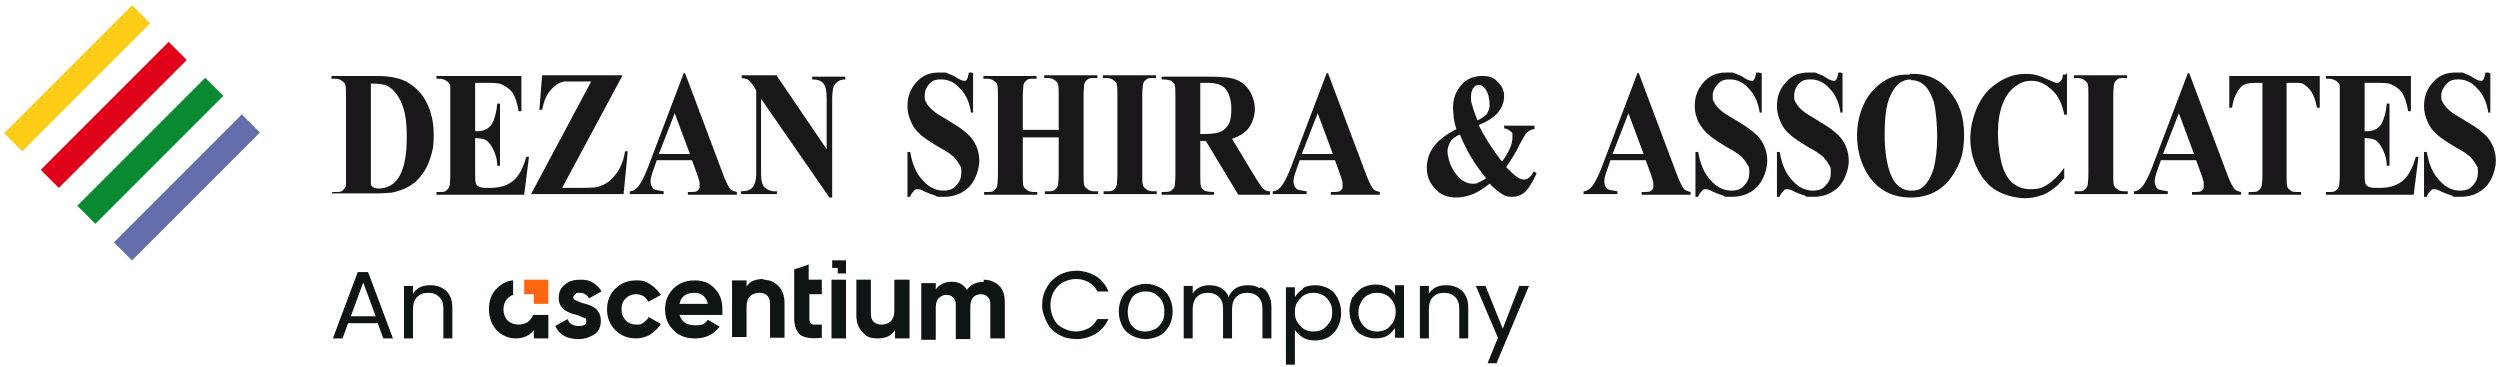
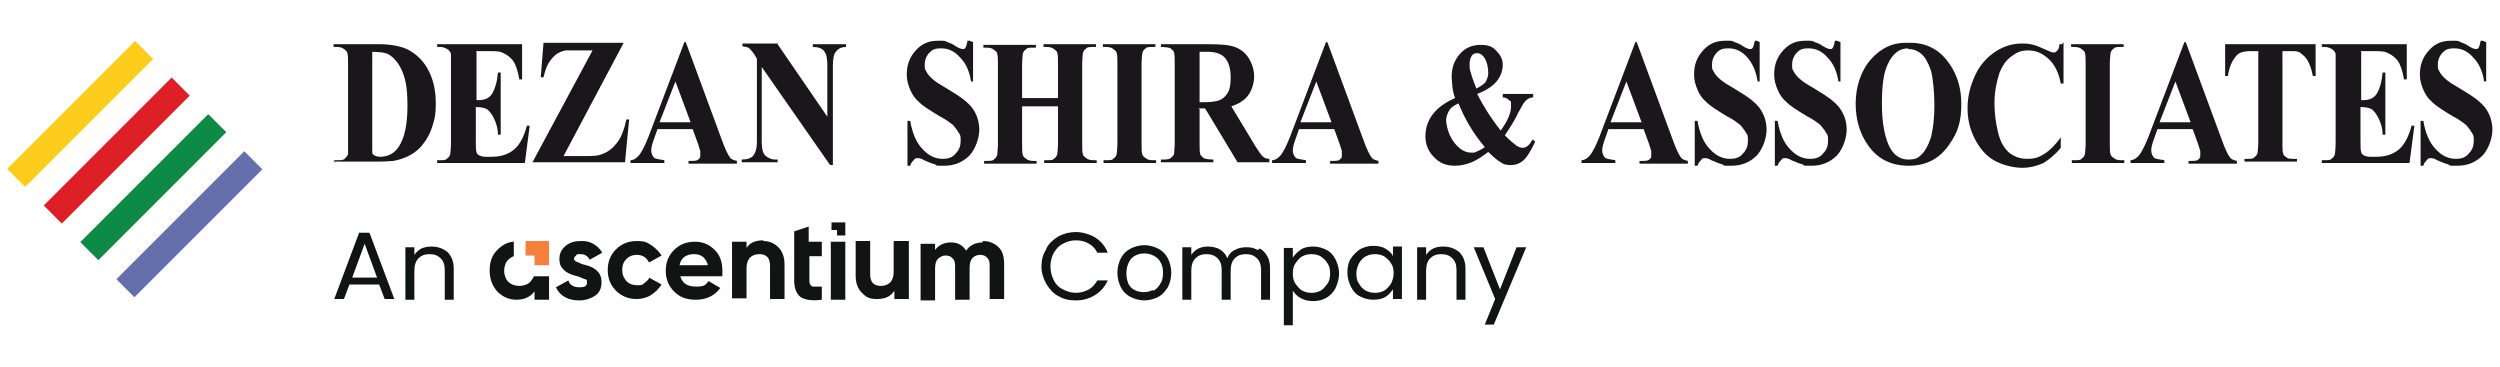
<svg xmlns="http://www.w3.org/2000/svg" id="Layer_1" version="1.1" viewBox="0 0 362 53">
  <defs>
    <style>
      .st0 {
-         fill: #088a30;
+         fill: #656fab;
      }

      .st1 {
+         fill: #101514;
+       }
+ 
+       .st2 {
+         fill: #f57f3b;
+       }
+ 
+       .st3 {
        fill: #1a171b;
      }

-       .st2 {
-         fill: #fdcc19;
-       }
- 
-       .st3 {
-         fill: #e1001a;
-       }
- 
      .st4 {
-         fill: #0f1514;
+         fill: #fccc1a;
      }

      .st5 {
-         fill: #f61;
+         fill: #0f8a44;
      }

      .st6 {
-         fill: #646eac;
+         fill: #df1f26;
      }
    </style>
  </defs>
  <g>
-     <g>
-       <path class="st1" d="M48.1,28.2v-.4h.5c.4,0,.8,0,1-.2.2-.2.4-.4.5-.7,0-.2,0-.7,0-1.6v-11.3c0-.9,0-1.4-.1-1.7,0-.2-.2-.4-.5-.6-.2-.2-.6-.3-1-.3h-.5v-.4h6.6c1.8,0,3.2.3,4.2.8,1.3.7,2.3,1.7,3,3.1.7,1.4,1,2.9,1,4.7s-.2,2.3-.5,3.3c-.3,1-.8,1.9-1.3,2.5-.5.7-1.1,1.2-1.8,1.6-.7.4-1.5.7-2.5.9-.4,0-1.1.1-2.1.1h-6.6M53.7,12v13.4c0,.7,0,1.1,0,1.3,0,.2.2.3.3.4.2.1.5.2.8.2,1.2,0,2.1-.5,2.8-1.4.9-1.3,1.3-3.3,1.3-6s-.3-4-.9-5.3c-.5-1-1.1-1.7-1.8-2.1-.5-.3-1.4-.4-2.6-.4" />
-       <path class="st1" d="M68.8,12v7h.3c.9,0,1.6-.3,2.1-1,.4-.7.7-1.7.8-3h.4v9h-.4c0-1-.3-1.8-.6-2.4-.3-.6-.6-1-1-1.3-.4-.2-.9-.3-1.6-.3v4.8c0,.9,0,1.5.1,1.7,0,.2.2.4.4.5.2.1.5.2.9.2h.9c1.4,0,2.5-.4,3.3-1.1.8-.7,1.4-1.9,1.8-3.4h.4l-.7,5.5h-12.7v-.4h.5c.4,0,.8,0,1-.3.2-.1.3-.3.4-.6,0-.2.1-.7.1-1.6v-11.3c0-.8,0-1.3,0-1.5,0-.3-.2-.5-.4-.7-.3-.2-.7-.4-1.1-.4h-.5v-.4h12.3v5.1h-.4c-.2-1.2-.5-2.1-.9-2.7-.4-.5-.9-.9-1.6-1.2-.4-.2-1.2-.2-2.3-.2h-1.5" />
-       <path class="st1" d="M342.4,12v7h.3c.9,0,1.6-.3,2.1-1,.4-.7.7-1.7.8-3h.4v9h-.4c0-1-.3-1.8-.6-2.4-.3-.6-.6-1-1-1.3-.4-.2-.9-.3-1.6-.3v4.8c0,.9,0,1.5.1,1.7,0,.2.2.4.4.5.2.1.5.2.9.2h.9c1.4,0,2.5-.4,3.3-1.1.8-.7,1.4-1.9,1.8-3.4h.4l-.7,5.5h-12.7v-.4h.5c.4,0,.8,0,1-.3.2-.1.3-.3.4-.6,0-.2.1-.7.1-1.6v-11.3c0-.8,0-1.3,0-1.5,0-.3-.2-.5-.4-.7-.3-.2-.7-.4-1.1-.4h-.5v-.4h12.3v5.1h-.4c-.2-1.2-.5-2.1-.9-2.7-.4-.5-.9-.9-1.6-1.2-.4-.2-1.2-.2-2.3-.2h-1.5" />
-       <path class="st1" d="M90.1,11l-8.7,16.2h2.8c1.3,0,2.2,0,2.8-.3.9-.3,1.6-.9,2.2-1.7.6-.8,1.1-1.9,1.3-3.3h.4l-.6,6.2h-13.4l8.7-16.3h-2.2c-.8,0-1.4,0-1.7,0-.5.1-1,.3-1.4.7-.4.3-.8.8-1.1,1.3-.3.5-.5,1.2-.7,2.1h-.4l.4-5h11.6" />
-       <path class="st1" d="M100.2,23.2h-5.1l-.6,1.7c-.2.6-.3,1-.3,1.4s.2.9.5,1.1c.2.1.7.2,1.4.3v.4h-4.9v-.4c.5,0,1-.4,1.3-.8.3-.4.8-1.3,1.3-2.6l5.2-13.7h.2l5.3,14.1c.5,1.4.9,2.2,1.2,2.6.2.3.6.4,1,.5v.4h-7.1v-.4h.3c.6,0,1,0,1.2-.3.2-.1.2-.3.2-.6s0-.3,0-.5c0,0-.1-.4-.3-1l-.8-2.2M99.9,22.3l-2.2-5.9-2.3,5.9h4.4" />
-       <path class="st1" d="M112.5,11l7.2,10.6v-7.3c0-1-.1-1.7-.4-2.1-.3-.5-.9-.7-1.7-.7v-.4h4.8v.4c-.6,0-1,.2-1.2.4-.2.2-.4.4-.5.7-.1.3-.2.9-.2,1.7v14.3h-.4l-9.9-14.3v10.9c0,1,.2,1.7.6,2,.4.3.8.5,1.3.5h.4v.4h-5.2v-.4c.8,0,1.4-.2,1.7-.6.3-.4.5-1,.5-1.9v-12.1l-.3-.5c-.3-.5-.6-.8-.8-1-.2-.2-.6-.2-1-.3v-.4h5.2" />
-       <path class="st1" d="M140.9,10.6v5.7c.1,0-.3,0-.3,0-.2-1.4-.7-2.6-1.6-3.5-.8-.9-1.7-1.3-2.7-1.3s-1.3.2-1.8.7c-.4.5-.6,1-.6,1.6s0,.7.2,1c.2.4.5.8,1,1.2.3.3,1.1.8,2.3,1.5,1.7,1,2.9,1.9,3.5,2.8.6.9.9,1.9.9,3s-.5,2.7-1.4,3.7c-1,1-2.2,1.5-3.7,1.5s-.9,0-1.3-.2c-.4-.1-.9-.3-1.6-.6-.3-.2-.6-.3-.9-.3s-.4,0-.6.3c-.2.2-.4.4-.5.8h-.4v-6.5h.4c.3,1.8.9,3.2,1.9,4.2.9,1,1.9,1.4,2.9,1.4s1.5-.3,1.9-.8c.5-.5.7-1.1.7-1.8s0-.8-.3-1.2c-.2-.4-.5-.7-.8-1.1-.4-.3-1-.8-2-1.3-1.3-.8-2.3-1.4-2.9-2-.6-.5-1-1.1-1.3-1.8-.3-.7-.5-1.4-.5-2.2,0-1.4.4-2.5,1.3-3.5.9-1,1.9-1.4,3.3-1.4s.9,0,1.4.2c.3.1.8.3,1.2.6.5.3.8.4,1,.4s.3,0,.4-.2c.1-.1.2-.5.3-1h.3" />
-       <path class="st1" d="M255.1,10.6v5.7c.1,0-.3,0-.3,0-.2-1.4-.7-2.6-1.6-3.5-.8-.9-1.7-1.3-2.7-1.3s-1.3.2-1.8.7c-.4.5-.7,1-.7,1.6s0,.7.2,1c.2.4.5.8,1,1.2.3.3,1.1.8,2.3,1.5,1.7,1,2.9,1.9,3.5,2.8.6.9.9,1.9.9,3s-.5,2.7-1.4,3.7c-1,1-2.2,1.5-3.7,1.5s-.9,0-1.3-.2c-.4-.1-.9-.3-1.6-.6-.3-.2-.6-.3-.9-.3s-.4,0-.6.3c-.2.2-.4.4-.5.8h-.4v-6.5h.4c.3,1.8.9,3.2,1.9,4.2.9,1,1.9,1.4,2.9,1.4s1.5-.3,1.9-.8c.5-.5.7-1.1.7-1.8s0-.8-.3-1.2c-.2-.4-.5-.7-.8-1.1-.4-.3-1-.8-2-1.3-1.3-.8-2.3-1.4-2.9-2-.6-.5-1-1.1-1.4-1.8-.3-.7-.5-1.4-.5-2.2,0-1.4.4-2.5,1.3-3.5.9-1,1.9-1.4,3.3-1.4s.9,0,1.4.2c.3.1.8.3,1.2.6.5.3.8.4,1,.4s.3,0,.4-.2c.1-.1.2-.5.3-1h.3" />
-       <path class="st1" d="M266.8,10.6v5.7c.1,0-.3,0-.3,0-.2-1.4-.7-2.6-1.6-3.5-.8-.9-1.7-1.3-2.7-1.3s-1.3.2-1.8.7c-.4.5-.6,1-.6,1.6s0,.7.2,1c.2.4.5.8,1,1.2.3.3,1.1.8,2.3,1.5,1.7,1,2.9,1.9,3.5,2.8.6.9.9,1.9.9,3s-.5,2.7-1.4,3.7c-1,1-2.2,1.5-3.7,1.5s-.9,0-1.3-.2c-.4-.1-.9-.3-1.6-.6-.3-.2-.6-.3-.9-.3s-.4,0-.6.3c-.2.2-.4.4-.5.8h-.4v-6.5h.4c.3,1.8.9,3.2,1.9,4.2.9,1,1.9,1.4,2.9,1.4s1.5-.3,1.9-.8c.5-.5.7-1.1.7-1.8s0-.8-.3-1.2c-.2-.4-.5-.7-.8-1.1-.4-.3-1-.8-2-1.3-1.3-.8-2.3-1.4-2.9-2-.6-.5-1-1.1-1.3-1.8-.3-.7-.5-1.4-.5-2.2,0-1.4.4-2.5,1.3-3.5.9-1,1.9-1.4,3.3-1.4s.9,0,1.4.2c.3.1.8.3,1.2.6.5.3.8.4,1,.4s.3,0,.4-.2c.1-.1.2-.5.3-1h.3" />
-       <path class="st1" d="M360.6,10.6v5.7c.1,0-.3,0-.3,0-.2-1.4-.7-2.6-1.6-3.5-.8-.9-1.7-1.3-2.7-1.3s-1.3.2-1.8.7c-.4.5-.7,1-.7,1.6s0,.7.2,1c.2.4.5.8,1,1.2.3.3,1.1.8,2.3,1.5,1.7,1,2.9,1.9,3.5,2.8.6.9.9,1.9.9,3s-.5,2.7-1.4,3.7c-1,1-2.2,1.5-3.7,1.5s-.9,0-1.3-.2c-.4-.1-.9-.3-1.6-.6-.3-.2-.6-.3-.9-.3s-.4,0-.6.3c-.2.2-.4.4-.5.8h-.4v-6.5h.4c.3,1.8.9,3.2,1.9,4.2.9,1,1.9,1.4,2.9,1.4s1.5-.3,1.9-.8c.5-.5.7-1.1.7-1.8s0-.8-.3-1.2c-.2-.4-.5-.7-.8-1.1-.4-.3-1-.8-2-1.3-1.3-.8-2.3-1.4-2.9-2-.6-.5-1-1.1-1.3-1.8-.3-.7-.5-1.4-.5-2.2,0-1.4.4-2.5,1.3-3.5.9-1,1.9-1.4,3.3-1.4s.9,0,1.4.2c.3.1.8.3,1.2.6.5.3.8.4,1,.4s.3,0,.4-.2c.1-.1.2-.5.3-1h.3" />
-       <path class="st1" d="M148.1,19.9v5.3c0,.9,0,1.5.1,1.7,0,.2.2.4.5.6.2.2.6.3,1,.3h.5v.4h-7.7v-.4h.5c.4,0,.8,0,1-.3.2-.1.3-.3.4-.6,0-.2.1-.7.1-1.6v-11.3c0-.9,0-1.4-.1-1.7,0-.2-.2-.4-.5-.6-.2-.2-.6-.3-1-.3h-.5v-.4h7.7v.4h-.5c-.4,0-.8,0-1,.3-.2.1-.3.3-.4.6,0,.2-.1.8-.1,1.6v4.9h5.2v-4.9c0-.9,0-1.4-.1-1.7,0-.2-.2-.4-.5-.6-.2-.2-.6-.3-1-.3h-.5v-.4h7.7v.4h-.5c-.4,0-.8,0-1,.3-.2.1-.3.3-.4.6,0,.2-.1.8-.1,1.6v11.3c0,.9,0,1.5.1,1.7,0,.2.2.4.5.6.2.2.6.3,1,.3h.5v.4h-7.7v-.4h.5c.4,0,.8,0,1-.3.2-.1.3-.3.4-.6,0-.2.1-.7.1-1.6v-5.3h-5.2" />
-       <path class="st1" d="M167.5,27.7v.4h-7.7v-.4h.5c.4,0,.8,0,1-.3.2-.1.3-.3.4-.6,0-.2.1-.7.1-1.6v-11.3c0-.9,0-1.4-.1-1.7,0-.2-.2-.4-.5-.6-.2-.2-.6-.3-1-.3h-.5v-.4h7.7v.4h-.5c-.4,0-.8,0-1,.3-.2.1-.3.3-.4.6,0,.2-.1.8-.1,1.6v11.3c0,.9,0,1.5.1,1.7,0,.2.2.4.5.6.2.2.6.3,1,.3h.5" />
-       <path class="st1" d="M308.1,27.7v.4h-7.7v-.4h.5c.4,0,.8,0,1-.3.2-.1.3-.3.4-.6,0-.2.1-.7.1-1.6v-11.3c0-.9,0-1.4-.1-1.7,0-.2-.2-.4-.5-.6-.2-.2-.6-.3-1-.3h-.5v-.4h7.7v.4h-.5c-.4,0-.8,0-1,.3-.2.1-.3.3-.4.6,0,.2-.1.8-.1,1.6v11.3c0,.9,0,1.5.1,1.7,0,.2.2.4.5.6.2.2.6.3,1,.3h.5" />
-       <path class="st1" d="M173.8,20.3v4.9c0,.9,0,1.5.1,1.8,0,.2.3.4.5.6.2.1.7.2,1.4.2v.4h-7.6v-.4c.7,0,1.2,0,1.4-.2.2-.2.4-.3.5-.6,0-.2.1-.8.1-1.7v-11.2c0-.9,0-1.5-.1-1.8,0-.2-.3-.4-.5-.6-.3-.1-.7-.2-1.4-.2v-.4h6.8c1.8,0,3.1.1,3.9.4.8.3,1.5.8,2,1.6.5.8.8,1.7.8,2.7s-.4,2.3-1.2,3.1c-.5.5-1.2.9-2.1,1.2l3.5,5.8c.5.8.8,1.2,1,1.4.3.3.6.4,1,.4v.5h-4.6l-4.7-7.8h-1M173.8,12v7.4h.6c1,0,1.8-.1,2.3-.3.5-.2.9-.6,1.2-1.1.3-.5.4-1.3.4-2.2,0-1.3-.3-2.2-.8-2.9-.5-.6-1.4-.9-2.5-.9h-1.2" />
-       <path class="st1" d="M193.3,23.2h-5.1l-.6,1.7c-.2.6-.3,1-.3,1.4s.2.9.5,1.1c.2.1.7.2,1.4.3v.4h-4.9v-.4c.5,0,1-.4,1.3-.8.3-.4.8-1.3,1.3-2.6l5.2-13.7h.2l5.3,14.1c.5,1.4.9,2.2,1.2,2.6.2.3.6.4,1,.5v.4h-7.1v-.4h.3c.6,0,1,0,1.2-.3.2-.1.2-.3.2-.6s0-.3,0-.5c0,0-.1-.4-.3-1l-.8-2.2M193,22.3l-2.2-5.9-2.3,5.9h4.4" />
-       <path class="st1" d="M238.3,23.2h-5.1l-.6,1.7c-.2.6-.3,1-.3,1.4s.2.9.5,1.1c.2.1.7.2,1.4.3v.4h-4.9v-.4c.5,0,1-.4,1.3-.8.3-.4.8-1.3,1.3-2.6l5.2-13.7h.2l5.3,14.1c.5,1.4.9,2.2,1.2,2.6.2.3.6.4,1,.5v.4h-7.1v-.4h.3c.6,0,1,0,1.2-.3.2-.1.2-.3.2-.6s0-.3,0-.5c0,0-.1-.4-.3-1l-.8-2.2M238,22.3l-2.2-5.9-2.3,5.9h4.4" />
-       <path class="st1" d="M318,23.2h-5.1l-.6,1.7c-.2.6-.3,1-.3,1.4s.2.9.5,1.1c.2.1.7.2,1.4.3v.4h-4.9v-.4c.5,0,1-.4,1.3-.8.3-.4.8-1.3,1.3-2.6l5.2-13.7h.2l5.3,14.1c.5,1.4.9,2.2,1.2,2.6.2.3.6.4,1,.5v.4h-7.1v-.4h.3c.6,0,1,0,1.2-.3.2-.1.2-.3.2-.6s0-.3,0-.5c0,0-.1-.4-.3-1l-.8-2.2M317.7,22.3l-2.2-5.9-2.3,5.9h4.4" />
-       <path class="st1" d="M217.9,18.2h4.3v.5c-.5,0-.9.3-1.1.5-.3.3-.6.9-1.1,1.8-.4.9-1.1,2-1.9,3.2.7.7,1.3,1.3,1.7,1.5.3.2.6.3.9.3.5,0,1-.4,1.4-1.2l.4.3c-.6,1.3-1.2,2.3-1.8,2.8-.5.4-1,.6-1.7.6s-1.1-.1-1.5-.4c-.5-.3-1.1-.8-1.8-1.5-.9.7-1.7,1.2-2.4,1.5-.8.3-1.6.5-2.4.5-1.3,0-2.4-.4-3.1-1.3-.8-.8-1.2-1.8-1.2-3s.4-2.3,1.1-3.2c.7-.9,1.8-1.7,3.2-2.4-.2-.5-.3-1.1-.4-1.6,0-.5-.1-1-.1-1.5,0-1.3.4-2.4,1.2-3.3.8-.9,1.8-1.3,3-1.3s1.8.3,2.3.9c.6.6.9,1.2.9,2s-.3,1.7-.9,2.4c-.6.7-1.5,1.3-2.8,1.8.8,1.6,1.9,3.4,3.4,5.3,1-1.4,1.5-2.5,1.5-3.5s0-.6-.3-.9c-.2-.2-.5-.4-.9-.4v-.5M211.3,19.5c-.6.3-1,.6-1.2.9-.3.5-.5,1-.5,1.5s.2,1.5.6,2.3c.4.8.8,1.3,1.4,1.8.5.4,1.1.6,1.6.6s.6,0,.9-.2c.3-.1.7-.3,1.1-.6-1.7-2-2.9-4.1-3.8-6.3M213.8,17.5c.7-.3,1.2-.7,1.5-1,.2-.4.4-.8.4-1.3,0-.9-.2-1.7-.6-2.3-.3-.4-.6-.6-1-.6s-.6.2-.8.5c-.2.3-.3.7-.3,1.2s0,.8.2,1.3c.1.5.4,1.2.8,2.3" />
-       <path class="st1" d="M276.6,10.7c2.3-.1,4.2.7,5.6,2.4,1.5,1.7,2.2,3.8,2.2,6.4s-.5,4.1-1.6,5.8c-1.4,2.2-3.5,3.3-6.1,3.3s-4.6-1-6.1-3.1c-1.1-1.7-1.7-3.6-1.7-5.9s.7-4.7,2.2-6.4c1.5-1.7,3.3-2.5,5.4-2.4M276.7,11.5c-1.3,0-2.3.8-3,2.4-.6,1.3-.8,3.2-.8,5.7s.4,5.1,1.3,6.5c.6,1,1.5,1.5,2.5,1.5s1.4-.2,1.8-.6c.6-.5,1.1-1.4,1.5-2.6.3-1.2.5-2.7.5-4.6s-.2-4-.5-5.1c-.4-1.1-.8-1.9-1.4-2.4-.6-.5-1.2-.7-1.9-.7" />
-       <path class="st1" d="M299.3,10.6v6h-.4c-.3-1.6-.9-2.8-1.8-3.6-.9-.8-1.8-1.3-2.9-1.3s-1.7.3-2.5.9c-.8.6-1.3,1.4-1.7,2.4-.5,1.3-.7,2.7-.7,4.3s.2,2.9.5,4.2c.3,1.3.8,2.2,1.5,2.9.7.6,1.6,1,2.7,1s1.8-.2,2.5-.7c.8-.5,1.6-1.3,2.4-2.4v1.5c-.8,1-1.7,1.7-2.6,2.2-.9.4-1.9.7-3.1.7s-2.9-.4-4.1-1.1c-1.2-.7-2.1-1.8-2.8-3.2-.7-1.4-1-2.9-1-4.4s.4-3.2,1.1-4.7c.7-1.5,1.7-2.6,3-3.4,1.2-.8,2.5-1.2,3.9-1.2s2.1.3,3.2.8c.7.3,1.1.5,1.3.5s.4,0,.6-.3c.2-.2.3-.5.3-.9h.4" />
-       <path class="st1" d="M335.9,11v4.6h-.4c-.2-1.1-.5-1.8-.8-2.3-.3-.5-.7-.8-1.1-1.1-.3-.2-.7-.2-1.4-.2h-1.1v13.3c0,.9,0,1.4.1,1.7,0,.2.2.4.5.6.2.2.6.2,1,.2h.5v.4h-7.6v-.4h.5c.4,0,.8,0,1-.3.2-.1.3-.3.4-.6,0-.2.1-.7.1-1.6v-13.3h-1.1c-1,0-1.7.2-2.1.7-.6.7-1,1.6-1.2,2.9h-.4v-4.6h13.1" />
-     </g>
-     <g>
-       <rect class="st2" x="-1.9" y="9.4" width="26.2" height="3.7" transform="translate(-4.7 11.3) rotate(-45)" />
-       <rect class="st3" x="3.4" y="14.7" width="26.2" height="3.7" transform="translate(-6.9 16.6) rotate(-45)" />
-       <rect class="st0" x="8.7" y="20" width="26.2" height="3.7" transform="translate(-9.1 21.8) rotate(-45)" />
-       <rect class="st6" x="14" y="25.3" width="26.2" height="3.7" transform="translate(-11.3 27.1) rotate(-45)" />
-     </g>
+     <path class="st3" d="M48.4,23.6v-.4h.5c.4,0,.8,0,1-.2.2-.2.4-.4.5-.7,0-.2,0-.7,0-1.6v-11.3c0-.9,0-1.4-.1-1.7,0-.2-.2-.4-.5-.6-.2-.2-.6-.3-1-.3h-.5v-.4h6.6c1.7,0,3.2.3,4.2.8,1.3.7,2.3,1.7,3,3.1.7,1.4,1,2.9,1,4.7s-.2,2.3-.5,3.3c-.3,1-.8,1.9-1.3,2.5-.5.7-1.1,1.2-1.8,1.6-.7.4-1.5.7-2.5.9-.4,0-1.1.1-2.1.1h-6.6M53.9,7.4v13.4c0,.7,0,1.1,0,1.3,0,.2.2.3.3.4.2.1.5.2.8.2,1.2,0,2.1-.5,2.7-1.4.9-1.3,1.3-3.3,1.3-6s-.3-4-.9-5.3c-.5-1-1.1-1.7-1.8-2.1-.5-.3-1.4-.4-2.6-.4" />
+     <path class="st3" d="M69,7.5v7h.3c.9,0,1.6-.3,2-1,.4-.7.7-1.7.8-3h.4v9h-.4c0-1-.3-1.8-.6-2.4-.3-.6-.6-1-1-1.3-.4-.2-.9-.3-1.6-.3v4.8c0,.9,0,1.5.1,1.7,0,.2.2.4.4.5.2.1.5.2.9.2h.9c1.4,0,2.5-.4,3.3-1.1.8-.7,1.4-1.9,1.8-3.4h.4l-.7,5.4h-12.7v-.4h.5c.4,0,.8,0,1-.3.2-.1.3-.3.4-.6,0-.2.1-.7.1-1.6v-11.3c0-.8,0-1.3,0-1.5,0-.3-.2-.5-.4-.7-.3-.2-.7-.4-1.1-.4h-.5v-.4h12.3v5.1h-.4c-.2-1.2-.5-2.1-.9-2.7-.4-.5-.9-.9-1.6-1.2-.4-.2-1.2-.2-2.3-.2h-1.5" />
+     <path class="st3" d="M341.9,7.5v7h.3c.9,0,1.6-.3,2-1,.4-.7.7-1.7.8-3h.4v9h-.4c0-1-.3-1.8-.6-2.4-.3-.6-.6-1-1-1.3-.4-.2-.9-.3-1.6-.3v4.8c0,.9,0,1.5.1,1.7,0,.2.2.4.4.5.2.1.5.2.9.2h.9c1.4,0,2.5-.4,3.3-1.1.8-.7,1.4-1.9,1.8-3.4h.4l-.7,5.4h-12.7v-.4h.5c.4,0,.8,0,1-.3.2-.1.3-.3.4-.6,0-.2.1-.7.1-1.6v-11.3c0-.8,0-1.3,0-1.5,0-.3-.2-.5-.4-.7-.3-.2-.7-.4-1.1-.4h-.5v-.4h12.3v5.1h-.4c-.2-1.2-.5-2.1-.9-2.7-.4-.5-.9-.9-1.6-1.2-.4-.2-1.2-.2-2.3-.2h-1.5" />
+     <path class="st3" d="M90.2,6.4l-8.6,16.2h2.8c1.3,0,2.2,0,2.8-.3.9-.3,1.6-.9,2.2-1.7.6-.8,1-1.9,1.3-3.3h.4l-.6,6.2h-13.4l8.7-16.2h-2.2c-.8,0-1.4,0-1.7,0-.5.1-1,.3-1.4.6-.4.3-.8.8-1.1,1.3-.3.5-.5,1.2-.7,2h-.4l.4-5h11.6" />
+     <path class="st3" d="M100.3,18.7h-5.1l-.6,1.7c-.2.6-.3,1-.3,1.4s.2.9.5,1.1c.2.1.7.2,1.4.3v.4h-4.9v-.4c.5,0,1-.4,1.3-.8.3-.4.8-1.3,1.3-2.6l5.2-13.7h.2l5.2,14.1c.5,1.4.9,2.2,1.2,2.6.2.3.6.4,1,.5v.4h-7v-.4h.3c.6,0,1,0,1.2-.3.2-.1.2-.3.2-.6s0-.3,0-.5c0,0-.1-.4-.3-1l-.8-2.2M100,17.7l-2.2-5.9-2.3,5.9h4.4" />
+     <path class="st3" d="M112.6,6.4l7.2,10.5v-7.3c0-1-.1-1.7-.4-2.1-.3-.5-.9-.7-1.7-.7v-.4h4.8v.4c-.6,0-1,.2-1.2.4-.2.2-.4.4-.5.7-.1.3-.2.9-.2,1.7v14.3h-.4l-9.9-14.2v10.9c0,1,.2,1.7.6,2,.4.3.8.5,1.3.5h.4v.4h-5.2v-.4c.8,0,1.4-.2,1.7-.6.3-.4.5-1,.5-1.9v-12.1l-.3-.5c-.3-.5-.6-.8-.8-1-.2-.2-.6-.2-1-.3v-.4h5.2" />
+     <path class="st3" d="M140.9,6.1v5.7c.1,0-.3,0-.3,0-.2-1.4-.7-2.6-1.6-3.5-.8-.9-1.7-1.3-2.7-1.3s-1.3.2-1.8.7c-.4.5-.6,1-.6,1.6s0,.7.2,1c.2.4.5.8,1,1.2.3.3,1.1.8,2.3,1.5,1.7,1,2.9,1.9,3.5,2.8.6.9.9,1.9.9,3s-.5,2.7-1.4,3.7c-1,1-2.2,1.5-3.7,1.5s-.9,0-1.3-.2c-.4-.1-.9-.3-1.6-.6-.3-.2-.6-.3-.9-.3s-.4,0-.6.3c-.2.2-.4.4-.5.8h-.4v-6.5h.4c.3,1.8.9,3.2,1.8,4.1.9,1,1.9,1.4,2.9,1.4s1.5-.3,1.9-.8c.5-.5.7-1.1.7-1.8s0-.8-.3-1.2c-.2-.4-.5-.7-.8-1.1-.4-.3-1-.8-2-1.3-1.3-.8-2.3-1.4-2.9-2-.6-.5-1-1.1-1.3-1.8-.3-.7-.5-1.4-.5-2.2,0-1.4.4-2.5,1.3-3.5.9-1,1.9-1.4,3.2-1.4s.9,0,1.4.2c.3.1.8.3,1.2.6.5.3.8.4,1,.4s.3,0,.4-.2c.1-.1.2-.5.3-1h.3" />
+     <path class="st3" d="M254.8,6.1v5.7c.1,0-.3,0-.3,0-.2-1.4-.7-2.6-1.5-3.5-.8-.9-1.7-1.3-2.7-1.3s-1.3.2-1.8.7c-.4.5-.6,1-.6,1.6s0,.7.2,1c.2.4.5.8,1,1.2.3.3,1.1.8,2.3,1.5,1.7,1,2.9,1.9,3.5,2.8.6.9.9,1.9.9,3s-.5,2.7-1.4,3.7c-1,1-2.2,1.5-3.7,1.5s-.9,0-1.3-.2c-.4-.1-.9-.3-1.6-.6-.3-.2-.6-.3-.9-.3s-.4,0-.6.3c-.2.2-.4.4-.5.8h-.4v-6.5h.4c.3,1.8.9,3.2,1.8,4.1.9,1,1.9,1.4,2.9,1.4s1.5-.3,1.9-.8c.5-.5.7-1.1.7-1.8s0-.8-.3-1.2c-.2-.4-.5-.7-.8-1.1-.4-.3-1-.8-2-1.3-1.3-.8-2.3-1.4-2.9-2-.6-.5-1-1.1-1.3-1.8-.3-.7-.5-1.4-.5-2.2,0-1.4.4-2.5,1.3-3.5.9-1,1.9-1.4,3.2-1.4s.9,0,1.4.2c.3.1.8.3,1.2.6.5.3.8.4,1,.4s.3,0,.4-.2c.1-.1.2-.5.3-1h.3" />
+     <path class="st3" d="M266.5,6.1v5.7c.1,0-.3,0-.3,0-.2-1.4-.7-2.6-1.6-3.5-.8-.9-1.7-1.3-2.7-1.3s-1.3.2-1.8.7c-.4.5-.6,1-.6,1.6s0,.7.2,1c.2.4.5.8,1,1.2.3.3,1.1.8,2.3,1.5,1.7,1,2.9,1.9,3.5,2.8.6.9.9,1.9.9,3s-.5,2.7-1.4,3.7c-1,1-2.2,1.5-3.7,1.5s-.9,0-1.3-.2c-.4-.1-.9-.3-1.6-.6-.3-.2-.6-.3-.9-.3s-.4,0-.6.3c-.2.2-.4.4-.5.8h-.4v-6.5h.4c.3,1.8.9,3.2,1.8,4.1.9,1,1.9,1.4,2.9,1.4s1.5-.3,1.9-.8c.5-.5.7-1.1.7-1.8s0-.8-.3-1.2c-.2-.4-.5-.7-.8-1.1-.4-.3-1-.8-2-1.3-1.3-.8-2.3-1.4-2.9-2-.6-.5-1-1.1-1.3-1.8-.3-.7-.5-1.4-.5-2.2,0-1.4.4-2.5,1.3-3.5.9-1,1.9-1.4,3.2-1.4s.9,0,1.4.2c.3.1.8.3,1.2.6.5.3.8.4,1,.4s.3,0,.4-.2c.1-.1.2-.5.3-1h.3" />
+     <path class="st3" d="M360,6.1v5.7c.1,0-.3,0-.3,0-.2-1.4-.7-2.6-1.6-3.5-.8-.9-1.7-1.3-2.7-1.3s-1.3.2-1.8.7c-.4.5-.6,1-.6,1.6s0,.7.2,1c.2.4.5.8,1,1.2.3.3,1.1.8,2.3,1.5,1.7,1,2.9,1.9,3.5,2.8.6.9.9,1.9.9,3s-.5,2.7-1.4,3.7c-1,1-2.2,1.5-3.7,1.5s-.9,0-1.3-.2c-.4-.1-.9-.3-1.6-.6-.3-.2-.6-.3-.9-.3s-.4,0-.6.3c-.2.2-.4.4-.5.8h-.4v-6.5h.4c.3,1.8.9,3.2,1.8,4.1.9,1,1.9,1.4,2.9,1.4s1.5-.3,1.9-.8c.5-.5.7-1.1.7-1.8s0-.8-.3-1.2c-.2-.4-.5-.7-.8-1.1-.4-.3-1-.8-2-1.3-1.3-.8-2.3-1.4-2.9-2-.6-.5-1-1.1-1.3-1.8-.3-.7-.5-1.4-.5-2.2,0-1.4.4-2.5,1.3-3.5.9-1,1.9-1.4,3.2-1.4s.9,0,1.4.2c.3.1.8.3,1.2.6.5.3.8.4,1,.4s.3,0,.4-.2c.1-.1.2-.5.3-1h.3" />
+     <path class="st3" d="M148,15.4v5.3c0,.9,0,1.5.1,1.7,0,.2.2.4.5.6.2.2.6.3,1,.3h.5v.4h-7.6v-.4h.5c.4,0,.8,0,1-.3.2-.1.3-.3.4-.6,0-.2.1-.7.1-1.6v-11.3c0-.9,0-1.4-.1-1.7,0-.2-.2-.4-.5-.6-.2-.2-.6-.3-1-.3h-.5v-.4h7.6v.4h-.5c-.4,0-.8,0-1,.3-.2.1-.3.3-.4.6,0,.2-.1.7-.1,1.6v4.8h5.2v-4.8c0-.9,0-1.4-.1-1.7,0-.2-.2-.4-.5-.6-.2-.2-.6-.3-1-.3h-.5v-.4h7.6v.4h-.5c-.4,0-.8,0-1,.3-.2.1-.3.3-.4.6,0,.2-.1.7-.1,1.6v11.3c0,.9,0,1.5.1,1.7,0,.2.2.4.5.6.2.2.6.3,1,.3h.5v.4h-7.6v-.4h.5c.4,0,.8,0,1-.3.2-.1.3-.3.4-.6,0-.2.1-.7.1-1.6v-5.3h-5.2" />
+     <path class="st3" d="M167.4,23.2v.4h-7.6v-.4h.5c.4,0,.8,0,1-.3.2-.1.3-.3.4-.6,0-.2.1-.7.1-1.6v-11.3c0-.9,0-1.4-.1-1.7,0-.2-.2-.4-.5-.6-.2-.2-.6-.3-1-.3h-.5v-.4h7.6v.4h-.5c-.4,0-.8,0-1,.3-.2.1-.3.3-.4.6,0,.2-.1.7-.1,1.6v11.3c0,.9,0,1.5.1,1.7,0,.2.2.4.5.6.2.2.6.3,1,.3h.5" />
+     <path class="st3" d="M307.6,23.2v.4h-7.6v-.4h.5c.4,0,.8,0,1-.3.2-.1.3-.3.4-.6,0-.2.1-.7.1-1.6v-11.3c0-.9,0-1.4-.1-1.7,0-.2-.2-.4-.5-.6-.2-.2-.6-.3-1-.3h-.5v-.4h7.6v.4h-.5c-.4,0-.8,0-1,.3-.2.1-.3.3-.4.6,0,.2-.1.7-.1,1.6v11.3c0,.9,0,1.5.1,1.7,0,.2.2.4.5.6.2.2.6.3,1,.3h.5" />
+     <path class="st3" d="M173.7,15.8v4.8c0,.9,0,1.5.1,1.7,0,.2.3.4.5.6.2.1.7.2,1.4.2v.4h-7.6v-.4c.7,0,1.2,0,1.4-.2.2-.2.4-.3.5-.6,0-.2.1-.8.1-1.7v-11.2c0-.9,0-1.5-.1-1.8,0-.2-.3-.4-.5-.6-.2-.1-.7-.2-1.4-.2v-.4h6.8c1.8,0,3.1.1,3.9.4.8.3,1.5.8,2,1.6.5.8.8,1.7.8,2.7s-.4,2.3-1.2,3.1c-.5.5-1.2.9-2.1,1.2l3.5,5.8c.5.8.8,1.2,1,1.4.3.3.6.4,1,.4v.5h-4.6l-4.7-7.8h-1M173.7,7.4v7.4h.6c1,0,1.8-.1,2.3-.3.5-.2.9-.6,1.2-1.1.3-.5.4-1.3.4-2.2,0-1.3-.3-2.2-.8-2.8-.5-.6-1.4-.9-2.5-.9h-1.2" />
+     <path class="st3" d="M193.2,18.7h-5.1l-.6,1.7c-.2.6-.3,1-.3,1.4s.2.9.5,1.1c.2.1.7.2,1.4.3v.4h-4.9v-.4c.5,0,1-.4,1.3-.8.3-.4.8-1.3,1.3-2.6l5.2-13.7h.2l5.2,14.1c.5,1.4.9,2.2,1.2,2.6.2.3.6.4,1,.5v.4h-7v-.4h.3c.6,0,1,0,1.2-.3.2-.1.2-.3.2-.6s0-.3,0-.5c0,0-.1-.4-.3-1l-.8-2.2M192.8,17.7l-2.2-5.9-2.3,5.9h4.4" />
+     <path class="st3" d="M238,18.7h-5.1l-.6,1.7c-.2.6-.3,1-.3,1.4s.2.9.5,1.1c.2.1.7.2,1.4.3v.4h-4.9v-.4c.5,0,1-.4,1.3-.8.3-.4.8-1.3,1.3-2.6l5.2-13.7h.2l5.2,14.1c.5,1.4.9,2.2,1.2,2.6.2.3.6.4,1,.5v.4h-7v-.4h.3c.6,0,1,0,1.2-.3.2-.1.2-.3.2-.6s0-.3,0-.5c0,0-.1-.4-.3-1l-.8-2.2M237.7,17.7l-2.2-5.9-2.3,5.9h4.4" />
+     <path class="st3" d="M317.5,18.7h-5.1l-.6,1.7c-.2.6-.3,1-.3,1.4s.2.9.5,1.1c.2.1.7.2,1.4.3v.4h-4.9v-.4c.5,0,1-.4,1.3-.8.3-.4.8-1.3,1.3-2.6l5.2-13.7h.2l5.2,14.1c.5,1.4.9,2.2,1.2,2.6.2.3.6.4,1,.5v.4h-7v-.4h.3c.6,0,1,0,1.2-.3.2-.1.2-.3.2-.6s0-.3,0-.5c0,0-.1-.4-.3-1l-.8-2.2M317.2,17.7l-2.2-5.9-2.3,5.9h4.4" />
+     <path class="st3" d="M217.7,13.6h4.3v.5c-.5,0-.9.3-1.1.5-.3.3-.6.9-1.1,1.8-.4.9-1.1,2-1.9,3.2.7.7,1.3,1.2,1.7,1.5.3.2.6.3.9.3.5,0,1-.4,1.4-1.2l.4.3c-.6,1.3-1.2,2.3-1.8,2.8-.5.4-1,.6-1.7.6s-1.1-.1-1.5-.4c-.5-.3-1.1-.8-1.8-1.5-.9.7-1.7,1.2-2.4,1.5-.8.3-1.6.5-2.4.5-1.3,0-2.3-.4-3.1-1.3-.8-.8-1.2-1.8-1.2-3s.4-2.3,1.1-3.2c.7-.9,1.8-1.7,3.2-2.3-.2-.5-.3-1-.4-1.6,0-.5-.1-1-.1-1.5,0-1.3.4-2.4,1.2-3.3.8-.9,1.8-1.3,3-1.3s1.8.3,2.3.9c.6.6.9,1.2.9,2s-.3,1.7-.9,2.4c-.6.7-1.5,1.3-2.8,1.8.8,1.6,1.9,3.4,3.4,5.3,1-1.4,1.5-2.5,1.5-3.5s0-.6-.3-.9c-.2-.2-.5-.4-.9-.4v-.5M211.1,15c-.6.3-1,.6-1.2.9-.3.5-.5,1-.5,1.5s.2,1.5.6,2.3c.4.8.8,1.3,1.4,1.8.5.4,1.1.6,1.6.6s.6,0,.9-.2c.3-.1.7-.3,1.1-.6-1.7-2-2.9-4.1-3.8-6.3M213.6,12.9c.7-.3,1.2-.7,1.5-1,.2-.4.4-.8.4-1.3,0-.9-.2-1.7-.6-2.3-.3-.4-.6-.6-1-.6s-.6.1-.8.4c-.2.3-.3.7-.3,1.2s0,.8.2,1.3c.1.5.4,1.2.8,2.3" />
+     <path class="st3" d="M276.2,6.2c2.3-.1,4.2.7,5.6,2.4,1.4,1.7,2.2,3.8,2.2,6.4s-.5,4.1-1.6,5.7c-1.4,2.2-3.4,3.3-6,3.3s-4.6-1-6-3.1c-1.1-1.6-1.7-3.6-1.7-5.9s.7-4.7,2.2-6.4c1.5-1.7,3.3-2.5,5.4-2.4M276.3,7c-1.3,0-2.3.8-3,2.4-.6,1.3-.8,3.2-.8,5.7s.4,5.1,1.3,6.5c.6,1,1.5,1.5,2.5,1.5s1.4-.2,1.8-.6c.6-.5,1.1-1.4,1.5-2.6.3-1.2.5-2.7.5-4.6s-.2-4-.5-5.1c-.4-1.1-.8-1.9-1.4-2.4-.6-.5-1.2-.7-1.9-.7" />
+     <path class="st3" d="M298.8,6.1v6h-.4c-.3-1.6-.9-2.8-1.8-3.6-.9-.8-1.8-1.2-2.9-1.2s-1.7.3-2.5.9c-.8.6-1.3,1.4-1.7,2.4-.4,1.3-.7,2.7-.7,4.3s.2,2.9.5,4.2c.3,1.3.8,2.2,1.5,2.9.7.6,1.6,1,2.7,1s1.7-.2,2.5-.7c.8-.5,1.6-1.3,2.4-2.4v1.5c-.8,1-1.7,1.7-2.5,2.2-.9.4-1.9.7-3.1.7s-2.9-.4-4.1-1.1c-1.2-.7-2.1-1.8-2.8-3.2-.7-1.4-1-2.8-1-4.4s.4-3.2,1.1-4.7c.7-1.5,1.7-2.6,2.9-3.4,1.2-.8,2.5-1.2,3.9-1.2s2.1.3,3.2.8c.7.3,1.1.5,1.3.5s.4,0,.6-.3c.2-.2.3-.5.3-.9h.4" />
+     <path class="st3" d="M335.3,6.4v4.6h-.4c-.2-1.1-.5-1.8-.8-2.3-.3-.5-.7-.8-1.1-1.1-.3-.2-.7-.2-1.4-.2h-1.1v13.2c0,.9,0,1.4.1,1.6,0,.2.2.4.5.6.2.2.6.2,1,.2h.5v.4h-7.6v-.4h.5c.4,0,.8,0,1-.3.2-.1.3-.3.4-.6,0-.2.1-.7.1-1.6V7.4h-1.1c-1,0-1.7.2-2.1.7-.6.7-1,1.6-1.2,2.9h-.4v-4.6h13.1" />
  </g>
  <g>
-     <path class="st4" d="M122.5,37.7h-2v1.1h0c0,0,.8,0,.8,0v.8h1.2v-2Z" />
-     <g>
-       <path class="st4" d="M54.7,46.8h-4.3l-.8,2.2h-1.4l3.6-9.6h1.5l3.6,9.6h-1.4l-.8-2.2ZM54.4,45.8l-1.8-4.9-1.8,4.9h3.6Z" />
-       <path class="st4" d="M64.6,42.1c.6.6.9,1.4.9,2.4v4.5h-1.3v-4.3c0-.8-.2-1.3-.6-1.7-.4-.4-.9-.6-1.6-.6s-1.2.2-1.6.6c-.4.4-.6,1-.6,1.8v4.2h-1.3v-7.6h1.3v1.1c.3-.4.6-.7,1-.9.4-.2.9-.3,1.5-.3,1,0,1.7.3,2.3.8Z" />
-       <path class="st4" d="M151.6,41.6c.4-.8,1-1.3,1.8-1.8.8-.4,1.6-.6,2.5-.6s2,.3,2.8.8c.8.5,1.4,1.2,1.8,2.2h-1.6c-.3-.6-.7-1-1.2-1.3-.5-.3-1.1-.5-1.9-.5s-1.3.2-1.9.5-1,.8-1.3,1.3-.5,1.3-.5,2,.2,1.4.5,2c.3.6.7,1,1.3,1.3s1.2.5,1.9.5,1.3-.2,1.9-.5c.5-.3.9-.8,1.2-1.3h1.6c-.4.9-1,1.6-1.8,2.1-.8.5-1.8.8-2.8.8s-1.8-.2-2.5-.6c-.8-.4-1.4-1-1.8-1.8-.4-.8-.7-1.6-.7-2.5s.2-1.8.7-2.6Z" />
-       <path class="st4" d="M163.9,48.6c-.6-.3-1.1-.8-1.4-1.4-.3-.6-.5-1.3-.5-2.1s.2-1.5.5-2.1c.3-.6.8-1.1,1.4-1.4.6-.3,1.3-.5,2-.5s1.4.2,2,.5c.6.3,1.1.8,1.4,1.4.3.6.5,1.3.5,2.1s-.2,1.5-.5,2.1c-.4.6-.8,1.1-1.4,1.4-.6.3-1.3.5-2,.5s-1.4-.2-2-.5ZM167.2,47.7c.4-.2.7-.5,1-1,.3-.4.4-.9.4-1.6s-.1-1.1-.4-1.6c-.2-.4-.6-.7-1-1-.4-.2-.8-.3-1.3-.3s-.9.1-1.3.3c-.4.2-.7.5-.9,1-.2.4-.4.9-.4,1.6s.1,1.1.3,1.6c.2.4.5.7.9,1,.4.2.8.3,1.3.3s.9-.1,1.3-.3Z" />
-       <path class="st4" d="M182.6,41.6c.5.2.9.6,1.1,1.1.3.5.4,1.1.4,1.8v4.5h-1.3v-4.3c0-.8-.2-1.3-.6-1.7-.4-.4-.9-.6-1.6-.6s-1.2.2-1.6.6c-.4.4-.6,1-.6,1.8v4.2h-1.3v-4.3c0-.8-.2-1.3-.6-1.7-.4-.4-.9-.6-1.6-.6s-1.2.2-1.6.6c-.4.4-.6,1-.6,1.8v4.2h-1.3v-7.6h1.3v1.1c.3-.4.6-.7,1-.9.4-.2.9-.3,1.4-.3s1.2.1,1.7.4c.5.3.9.7,1.1,1.3.2-.5.6-1,1.1-1.3.5-.3,1.1-.4,1.7-.4s1.2.1,1.6.4Z" />
-       <path class="st4" d="M188.7,41.7c.5-.3,1.1-.4,1.8-.4s1.3.2,1.9.5c.6.3,1,.8,1.3,1.4.3.6.5,1.3.5,2.1s-.2,1.5-.5,2.1c-.3.6-.8,1.1-1.3,1.4s-1.2.5-1.9.5-1.3-.1-1.8-.4-.9-.7-1.2-1.1v5h-1.3v-11.2h1.3v1.4c.3-.4.6-.8,1.1-1.1ZM192.5,43.7c-.2-.4-.6-.8-1-1-.4-.2-.8-.3-1.3-.3s-.9.1-1.3.3c-.4.2-.7.6-1,1s-.4.9-.4,1.5.1,1.1.4,1.5.6.8,1,1c.4.2.8.3,1.3.3s.9-.1,1.3-.3c.4-.2.7-.6,1-1s.4-.9.4-1.5-.1-1.1-.4-1.5Z" />
-       <path class="st4" d="M195.9,43.1c.3-.6.8-1,1.3-1.4.6-.3,1.2-.5,1.9-.5s1.3.1,1.8.4.9.6,1.1,1.1v-1.4h1.3v7.6h-1.3v-1.4c-.3.4-.6.8-1.1,1.1s-1.1.4-1.8.4-1.3-.2-1.9-.5c-.6-.3-1-.8-1.3-1.4s-.5-1.3-.5-2.1.2-1.5.5-2.1ZM201.7,43.7c-.2-.4-.6-.8-1-1-.4-.2-.8-.3-1.3-.3s-.9.1-1.3.3c-.4.2-.7.5-1,1-.2.4-.4.9-.4,1.5s.1,1.1.4,1.5c.2.4.6.8,1,1,.4.2.8.3,1.3.3s.9-.1,1.3-.3c.4-.2.7-.6,1-1,.2-.4.4-.9.4-1.5s-.1-1.1-.4-1.5Z" />
-       <path class="st4" d="M211.7,42.1c.6.6.9,1.4.9,2.4v4.5h-1.3v-4.3c0-.8-.2-1.3-.6-1.7-.4-.4-.9-.6-1.6-.6s-1.2.2-1.6.6c-.4.4-.6,1-.6,1.8v4.2h-1.3v-7.6h1.3v1.1c.3-.4.6-.7,1-.9.4-.2.9-.3,1.5-.3,1,0,1.7.3,2.3.8Z" />
-       <path class="st4" d="M221.4,41.4l-4.7,11.2h-1.3l1.5-3.7-3.2-7.5h1.4l2.5,6.2,2.4-6.2h1.3Z" />
-       <path class="st4" d="M83,43c0,.2.1.4.4.5.3.1.6.3,1,.4.4.1.8.2,1.2.4.4.2.8.4,1,.8.3.4.4.8.4,1.4,0,.8-.3,1.5-.9,1.9-.6.4-1.4.7-2.3.7-1.7,0-2.8-.6-3.4-1.9l1.8-1c.2.7.8,1,1.6,1s1.1-.2,1.1-.7-.1-.4-.4-.5c-.3-.1-.6-.3-1-.4-.4-.1-.8-.2-1.2-.4-.4-.2-.8-.4-1-.8-.3-.3-.4-.8-.4-1.3,0-.8.3-1.4.9-1.9.6-.5,1.3-.7,2.2-.7s1.3.1,1.8.4c.5.3,1,.7,1.3,1.3l-1.8,1c-.3-.5-.7-.8-1.3-.8s-.5,0-.7.2-.3.3-.3.5h0s0,0,0,0Z" />
-       <path class="st4" d="M92.1,49c-1.2,0-2.2-.4-3-1.2-.8-.8-1.2-1.8-1.2-3s.4-2.2,1.2-3c.8-.8,1.8-1.2,3-1.2s1.5.2,2.1.6,1.1.9,1.5,1.5l-1.8,1c-.2-.3-.4-.6-.7-.8-.3-.2-.7-.3-1.1-.3-.6,0-1.1.2-1.5.6-.4.4-.6.9-.6,1.6s.2,1.1.6,1.6c.4.4.9.6,1.5.6s.8,0,1.1-.3.6-.4.7-.8l1.8,1c-.4.6-.9,1.1-1.5,1.5-.6.4-1.4.6-2.1.6h0s0,0,0,0Z" />
-       <path class="st4" d="M98.4,45.6c.3,1,1,1.5,2.3,1.5s1.4-.3,1.8-.8l1.7,1c-.8,1.1-2,1.7-3.5,1.7s-2.4-.4-3.2-1.2-1.2-1.8-1.2-3,.4-2.2,1.2-3c.8-.8,1.8-1.2,3.1-1.2s2.2.4,2.9,1.2c.8.8,1.1,1.8,1.1,3s0,.6,0,.8h-6.1,0s0,0,0,0ZM98.4,44h4.1c-.1-.5-.4-1-.7-1.2-.4-.3-.8-.4-1.3-.4s-1,.1-1.4.4c-.4.3-.6.7-.7,1.2h0s0,0,0,0Z" />
-       <path class="st4" d="M110.5,40.5c.9,0,1.6.3,2.2.9.6.6.9,1.4.9,2.5v5h-2.1v-4.8c0-.6-.1-1-.4-1.3-.3-.3-.7-.4-1.2-.4s-1,.2-1.3.5c-.3.3-.5.8-.5,1.5v4.4h-2.1v-8.2h2.1v.9c.5-.8,1.3-1.1,2.5-1.1h0Z" />
-       <path class="st4" d="M119,42.6v-2.1h-1.9v-2.2l-2.1.7v7.1c0,1.1.3,1.9.9,2.4.6.4,1.6.6,3.1.4v-1.9c-.4,0-.8,0-1,0-.3,0-.5,0-.6-.2-.1-.1-.2-.3-.2-.6v-3.6h1.9,0Z" />
-       <path class="st4" d="M129.6,40.5h2.1v8.5h-2.1v-1.2c-.5.8-1.3,1.2-2.5,1.2s-1.7-.3-2.2-.9c-.6-.6-.9-1.4-.9-2.5v-5.1h2.1v4.8c0,.6.1,1,.4,1.3.3.3.7.4,1.2.4s1-.2,1.3-.5c.3-.3.5-.8.5-1.5v-4.4h0Z" />
-       <path class="st4" d="M142.4,40.5c.9,0,1.7.3,2.3.9.6.6.8,1.4.8,2.5v5.1h-2.1v-4.9c0-.5-.1-.9-.4-1.1-.2-.3-.6-.4-1-.4s-.9.2-1.1.5c-.3.3-.4.8-.4,1.4v4.6h-2.1v-4.9c0-.5-.1-.9-.4-1.1-.2-.3-.6-.4-1-.4s-.8.2-1.1.5c-.3.3-.4.8-.4,1.4v4.6h-2.1v-8.2h2.1v.9c.5-.7,1.3-1.1,2.3-1.1s1.8.4,2.2,1.2c.5-.8,1.4-1.2,2.5-1.2h0Z" />
-       <path class="st4" d="M120.4,49v-8.5h2.1v8.5h-2.1Z" />
-       <polygon class="st5" points="75.9 40.5 75.9 42.6 77.3 42.6 77.3 44 79.4 44 79.4 40.5 75.9 40.5" />
-       <path class="st4" d="M77.2,45.6c-.1.3-.3.5-.5.8-.4.4-1,.6-1.6.6s-1.2-.2-1.6-.6-.6-1-.6-1.6.2-1.2.6-1.6c.2-.2.5-.4.8-.5v-2.1h-.1c-.9.1-1.6.5-2.3,1.2-.8.8-1.1,1.8-1.1,3s.4,2.2,1.1,3c.8.8,1.7,1.2,2.8,1.2s2-.4,2.6-1.2v1.2h2.1v-3.4h-2.2Z" />
-     </g>
+     <rect class="st4" x="-1.5" y="14.7" width="26.2" height="3.7" transform="translate(-8.3 13) rotate(-45)" />
+     <rect class="st6" x="3.8" y="20" width="26.2" height="3.7" transform="translate(-10.5 18.3) rotate(-45)" />
+     <rect class="st5" x="9.1" y="25.3" width="26.2" height="3.7" transform="translate(-12.7 23.6) rotate(-45)" />
+     <rect class="st0" x="14.3" y="30.6" width="26.2" height="3.7" transform="translate(-14.9 28.9) rotate(-45)" />
+   </g>
+   <g>
+     <path class="st1" d="M122.4,32.2h-2v1.1h0c0,0,.8,0,.8,0v.8h1.2v-2Z" />
+     <path class="st1" d="M54.9,41.2h-4.3l-.8,2.1h-1.4l3.6-9.6h1.5l3.6,9.6h-1.4l-.8-2.1ZM54.6,40.2l-1.8-4.9-1.8,4.9h3.6Z" />
+     <path class="st1" d="M64.8,36.5c.6.6.9,1.4.9,2.4v4.5h-1.3v-4.3c0-.8-.2-1.3-.6-1.7-.4-.4-.9-.6-1.6-.6s-1.2.2-1.6.6c-.4.4-.6,1-.6,1.8v4.2h-1.3v-7.6h1.3v1.1c.3-.4.6-.7,1-.9.4-.2.9-.3,1.5-.3.9,0,1.7.3,2.3.8Z" />
+     <path class="st1" d="M151.5,36c.4-.8,1-1.3,1.8-1.8.8-.4,1.6-.6,2.5-.6s2,.3,2.8.8c.8.5,1.4,1.2,1.8,2.2h-1.5c-.3-.6-.7-1-1.2-1.3-.5-.3-1.1-.5-1.9-.5s-1.3.2-1.9.5-1,.8-1.3,1.3-.5,1.3-.5,2,.2,1.4.5,2c.3.6.7,1,1.3,1.3s1.2.5,1.9.5,1.3-.2,1.9-.5c.5-.3.9-.8,1.2-1.3h1.5c-.4.9-1,1.6-1.8,2.1-.8.5-1.7.8-2.8.8s-1.8-.2-2.5-.6c-.8-.4-1.3-1-1.8-1.8-.4-.7-.7-1.6-.7-2.5s.2-1.8.7-2.5Z" />
+     <path class="st1" d="M163.7,43c-.6-.3-1.1-.8-1.4-1.4-.3-.6-.5-1.3-.5-2.1s.2-1.5.5-2.1c.3-.6.8-1.1,1.4-1.4.6-.3,1.3-.5,2-.5s1.4.2,2,.5c.6.3,1.1.8,1.4,1.4.3.6.5,1.3.5,2.1s-.2,1.5-.5,2.1c-.4.6-.8,1.1-1.4,1.4-.6.3-1.3.5-2,.5s-1.4-.2-2-.5ZM167,42.1c.4-.2.7-.5,1-1,.3-.4.4-.9.4-1.6s-.1-1.1-.4-1.6c-.2-.4-.6-.7-1-.9-.4-.2-.8-.3-1.3-.3s-.9.1-1.3.3c-.4.2-.7.5-.9.9-.2.4-.4.9-.4,1.6s.1,1.1.3,1.6c.2.4.5.7.9.9.4.2.8.3,1.3.3s.9-.1,1.3-.3Z" />
+     <path class="st1" d="M182.4,36c.5.2.8.6,1.1,1.1.3.5.4,1.1.4,1.8v4.5h-1.3v-4.3c0-.8-.2-1.3-.6-1.7-.4-.4-.9-.6-1.6-.6s-1.2.2-1.6.6c-.4.4-.6,1-.6,1.8v4.2h-1.3v-4.3c0-.8-.2-1.3-.6-1.7-.4-.4-.9-.6-1.6-.6s-1.2.2-1.6.6c-.4.4-.6,1-.6,1.8v4.2h-1.3v-7.6h1.3v1.1c.3-.4.6-.7,1-.9.4-.2.9-.3,1.4-.3s1.2.1,1.7.4c.5.3.9.7,1.1,1.3.2-.5.6-1,1.1-1.2.5-.3,1.1-.4,1.7-.4s1.1.1,1.6.4Z" />
+     <path class="st1" d="M188.4,36.1c.5-.3,1.1-.4,1.8-.4s1.3.2,1.9.5c.6.3,1,.8,1.3,1.4.3.6.5,1.3.5,2s-.2,1.4-.5,2.1c-.3.6-.8,1.1-1.3,1.4s-1.2.5-1.9.5-1.2-.1-1.8-.4-.9-.7-1.2-1.1v5h-1.3v-11.2h1.3v1.4c.3-.4.6-.8,1.1-1.1ZM192.2,38.1c-.2-.4-.6-.7-1-1-.4-.2-.8-.3-1.3-.3s-.9.1-1.3.3c-.4.2-.7.6-1,1s-.4.9-.4,1.5.1,1.1.4,1.5.6.8,1,1c.4.2.8.3,1.3.3s.9-.1,1.3-.3c.4-.2.7-.6,1-1s.4-.9.4-1.5-.1-1.1-.4-1.5Z" />
+     <path class="st1" d="M195.6,37.5c.3-.6.8-1,1.3-1.4.6-.3,1.2-.5,1.9-.5s1.3.1,1.8.4.9.6,1.1,1.1v-1.4h1.3v7.6h-1.3v-1.4c-.3.4-.6.8-1.1,1.1s-1.1.4-1.8.4-1.3-.2-1.9-.5c-.6-.3-1-.8-1.3-1.4s-.5-1.3-.5-2.1.2-1.5.5-2ZM201.4,38.1c-.2-.4-.6-.7-1-1-.4-.2-.8-.3-1.3-.3s-.9.1-1.3.3c-.4.2-.7.5-1,1-.2.4-.4.9-.4,1.5s.1,1.1.4,1.5c.2.4.6.8,1,1,.4.2.8.3,1.3.3s.9-.1,1.3-.3c.4-.2.7-.6,1-1,.2-.4.4-.9.4-1.5s-.1-1.1-.4-1.5Z" />
+     <path class="st1" d="M211.3,36.5c.6.6.9,1.4.9,2.4v4.5h-1.3v-4.3c0-.8-.2-1.3-.6-1.7-.4-.4-.9-.6-1.6-.6s-1.2.2-1.6.6c-.4.4-.6,1-.6,1.8v4.2h-1.3v-7.6h1.3v1.1c.3-.4.6-.7,1-.9.4-.2.9-.3,1.5-.3.9,0,1.7.3,2.3.8Z" />
+     <path class="st1" d="M221,35.8l-4.7,11.2h-1.3l1.5-3.7-3.1-7.5h1.4l2.4,6.1,2.4-6.1h1.3Z" />
+     <path class="st1" d="M83.1,37.4c0,.2.1.4.4.5.3.1.6.3,1,.4.4.1.8.2,1.2.4.4.2.7.4,1,.8.3.4.4.8.4,1.4,0,.8-.3,1.5-.9,1.9-.6.4-1.4.7-2.3.7-1.6,0-2.8-.6-3.4-1.9l1.8-1c.2.7.8,1,1.6,1s1.1-.2,1.1-.7-.1-.4-.4-.5c-.3-.1-.6-.3-1-.4-.4-.1-.8-.2-1.2-.4-.4-.2-.7-.4-1-.8-.3-.3-.4-.8-.4-1.3,0-.8.3-1.4.9-1.9.6-.5,1.3-.7,2.2-.7s1.2.1,1.8.4c.5.3,1,.7,1.3,1.3l-1.8,1c-.3-.5-.7-.8-1.3-.8s-.5,0-.7.2-.3.3-.3.5h0s0,0,0,0Z" />
+     <path class="st1" d="M92.2,43.3c-1.2,0-2.2-.4-3-1.2-.8-.8-1.2-1.8-1.2-3s.4-2.2,1.2-3c.8-.8,1.8-1.2,3-1.2s1.5.2,2.1.6,1.1.9,1.5,1.5l-1.8,1c-.2-.3-.4-.6-.7-.8-.3-.2-.7-.3-1.1-.3-.6,0-1.1.2-1.5.6-.4.4-.6.9-.6,1.6s.2,1.1.6,1.6c.4.4.9.6,1.5.6s.8,0,1.1-.3.6-.4.7-.8l1.8,1c-.4.6-.9,1.1-1.5,1.5-.6.4-1.4.6-2.1.6h0s0,0,0,0Z" />
+     <path class="st1" d="M98.5,40c.3,1,1,1.5,2.3,1.5s1.4-.3,1.8-.8l1.7,1c-.8,1.1-2,1.7-3.5,1.7s-2.4-.4-3.2-1.2-1.2-1.8-1.2-3,.4-2.2,1.2-3c.8-.8,1.8-1.2,3-1.2s2.1.4,2.9,1.2c.8.8,1.1,1.8,1.1,3s0,.5,0,.8h-6,0s0,0,0,0ZM98.4,38.4h4.1c-.1-.5-.4-.9-.7-1.2-.4-.3-.8-.4-1.3-.4s-1,.1-1.4.4c-.4.3-.6.7-.7,1.2h0s0,0,0,0Z" />
+     <path class="st1" d="M110.5,34.9c.9,0,1.6.3,2.2.9.6.6.9,1.4.9,2.5v5h-2.1v-4.8c0-.5-.1-1-.4-1.3-.3-.3-.7-.4-1.2-.4s-1,.2-1.3.5c-.3.3-.5.8-.5,1.5v4.4h-2.1v-8.2h2.1v.9c.5-.8,1.3-1.1,2.5-1.1h0Z" />
+     <path class="st1" d="M119,37v-2h-1.9v-2.2l-2.1.7v7.1c0,1.1.3,1.9.9,2.4.6.4,1.6.6,3.1.4v-1.9c-.4,0-.7,0-1,0-.3,0-.5,0-.6-.2-.1-.1-.2-.3-.2-.6v-3.6h1.9,0Z" />
+     <path class="st1" d="M129.5,34.9h2.1v8.4h-2.1v-1.2c-.5.8-1.3,1.2-2.5,1.2s-1.6-.3-2.2-.9c-.6-.6-.9-1.4-.9-2.5v-5h2.1v4.8c0,.5.1,1,.4,1.3.3.3.7.4,1.2.4s1-.2,1.3-.5c.3-.3.5-.8.5-1.5v-4.4h0Z" />
+     <path class="st1" d="M142.3,34.9c.9,0,1.7.3,2.3.9.6.6.8,1.4.8,2.5v5h-2.1v-4.9c0-.5-.1-.9-.4-1.1-.2-.3-.6-.4-1-.4s-.9.2-1.1.5c-.3.3-.4.8-.4,1.4v4.6h-2.1v-4.9c0-.5-.1-.9-.4-1.1-.2-.3-.6-.4-1-.4s-.8.2-1.1.5c-.3.3-.4.8-.4,1.4v4.6h-2.1v-8.2h2.1v.9c.5-.7,1.3-1.1,2.3-1.1s1.7.4,2.2,1.2c.5-.8,1.4-1.2,2.4-1.2h0Z" />
+     <path class="st1" d="M120.3,43.4v-8.4h2.1v8.4h-2.1Z" />
+     <polygon class="st2" points="76.1 34.9 76.1 37 77.4 37 77.4 38.4 79.5 38.4 79.5 34.9 76.1 34.9" />
+     <path class="st1" d="M77.3,40c-.1.3-.3.5-.5.8-.4.4-1,.6-1.6.6s-1.2-.2-1.6-.6-.6-1-.6-1.6.2-1.2.6-1.6c.2-.2.5-.4.8-.5v-2.1h-.1c-.9.1-1.6.5-2.3,1.2-.8.8-1.1,1.8-1.1,3s.4,2.2,1.1,3c.8.8,1.7,1.2,2.8,1.2s2-.4,2.6-1.2v1.2h2.1v-3.4h-2.2Z" />
  </g>
</svg>
